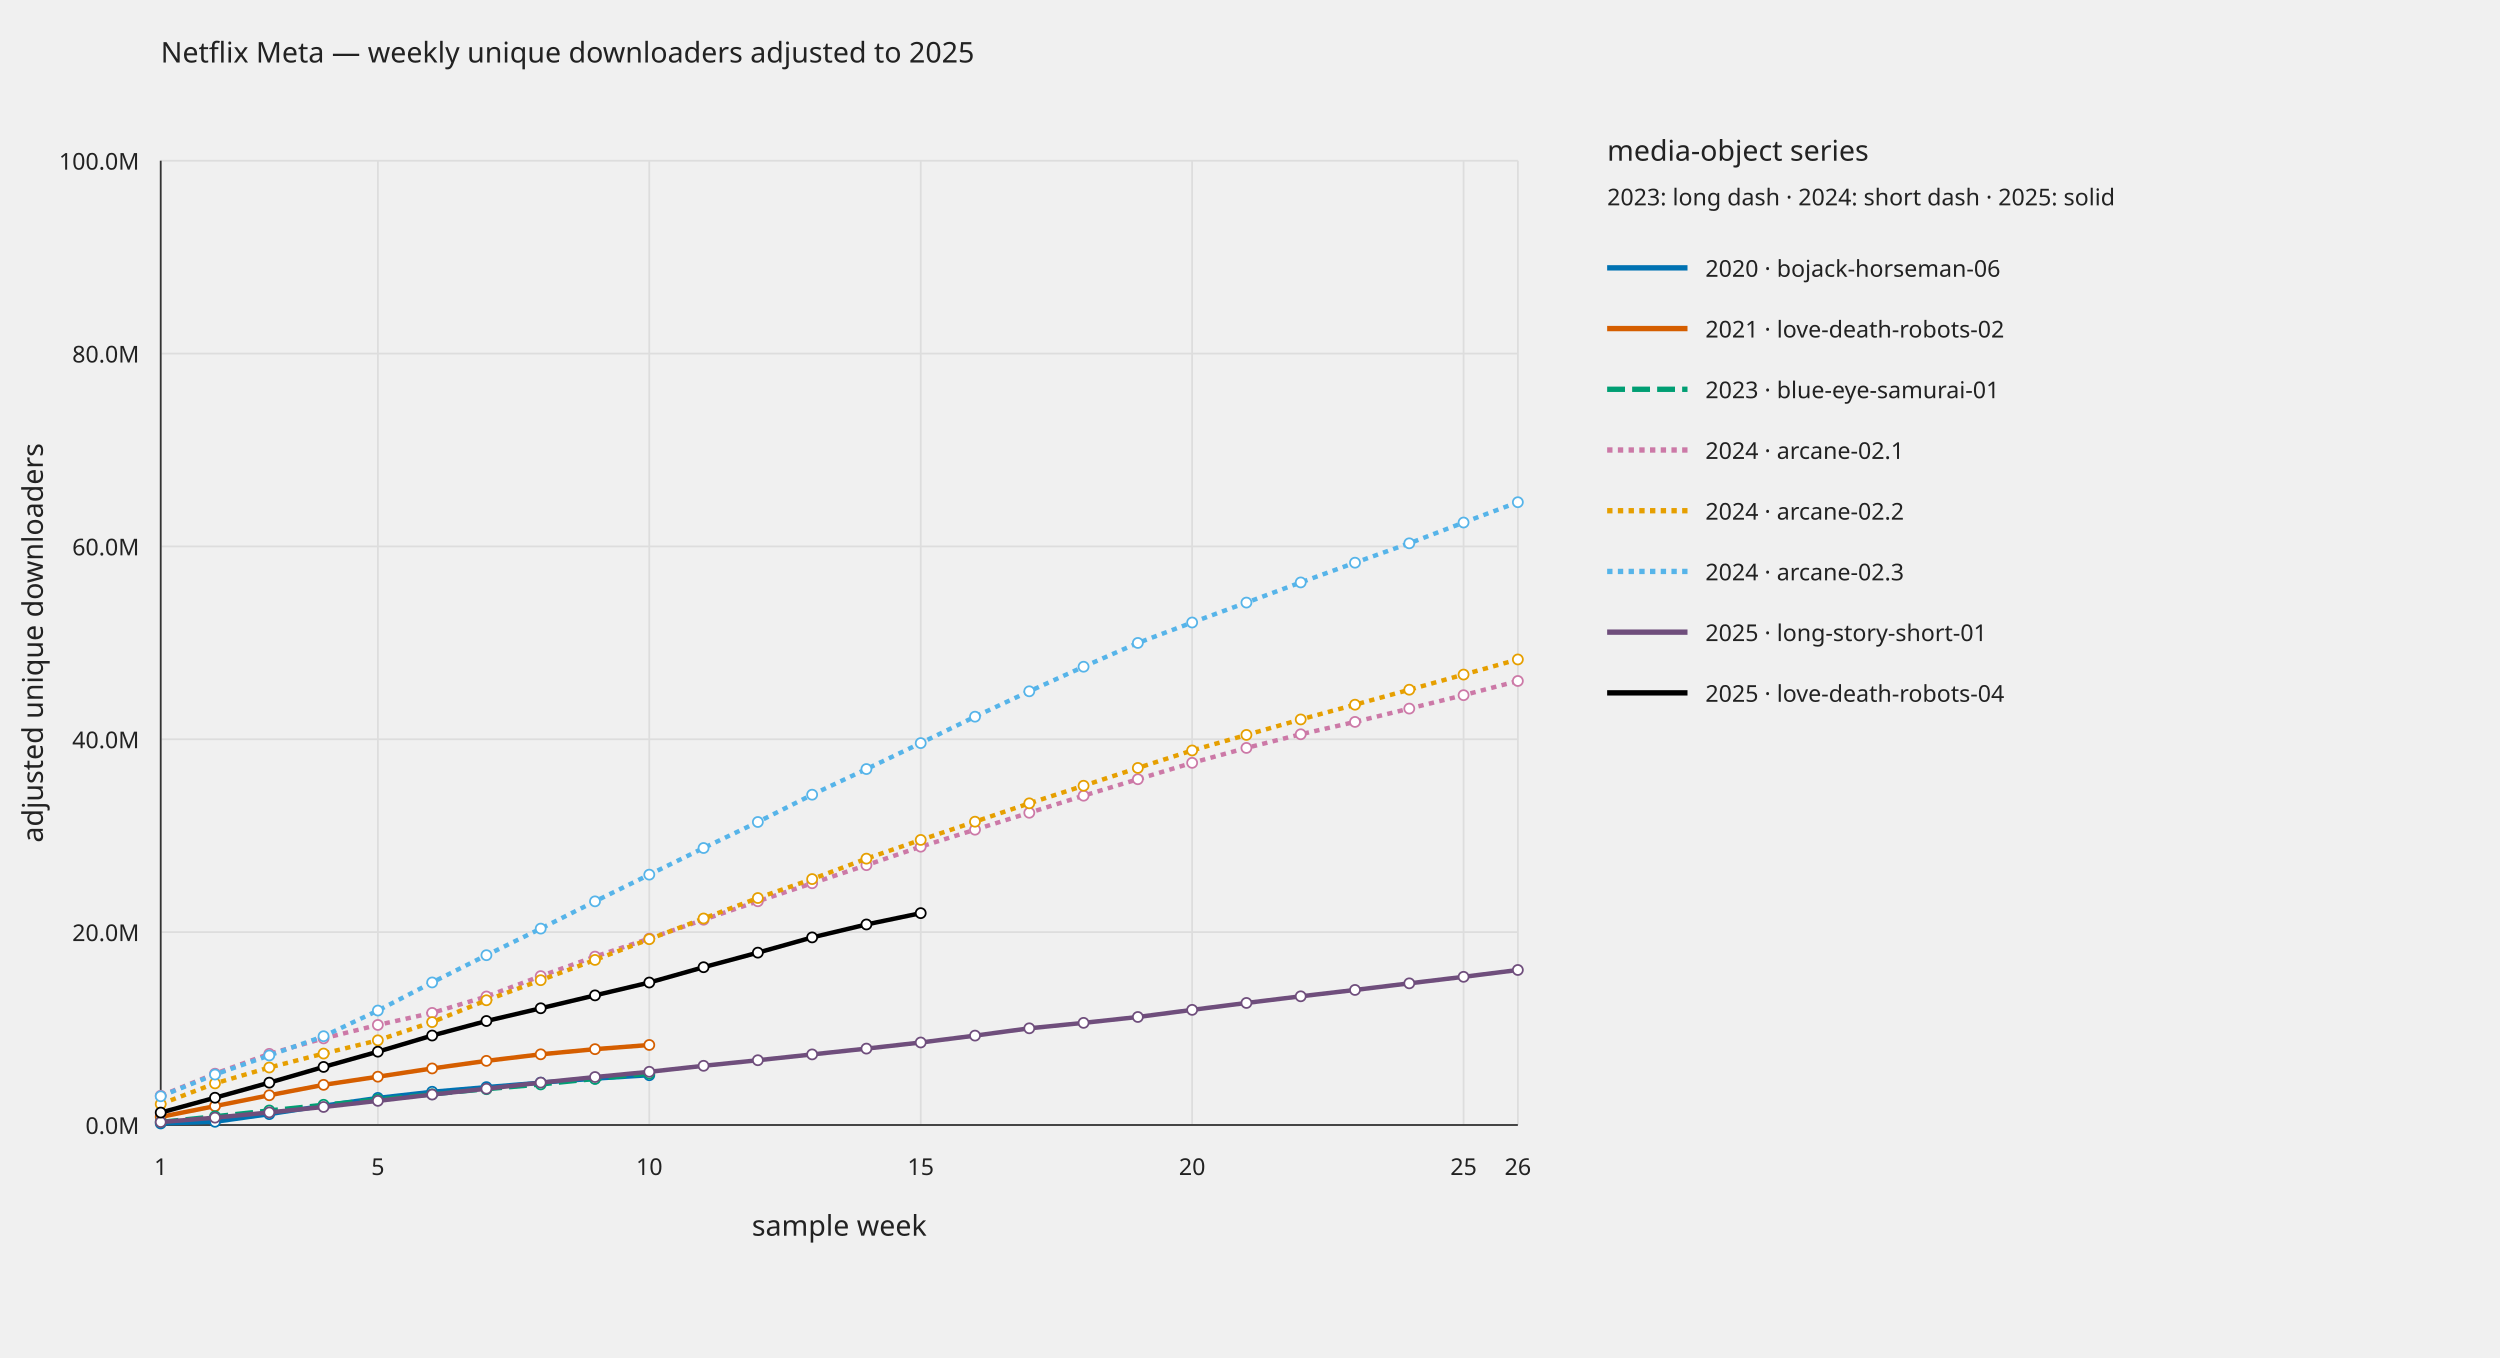
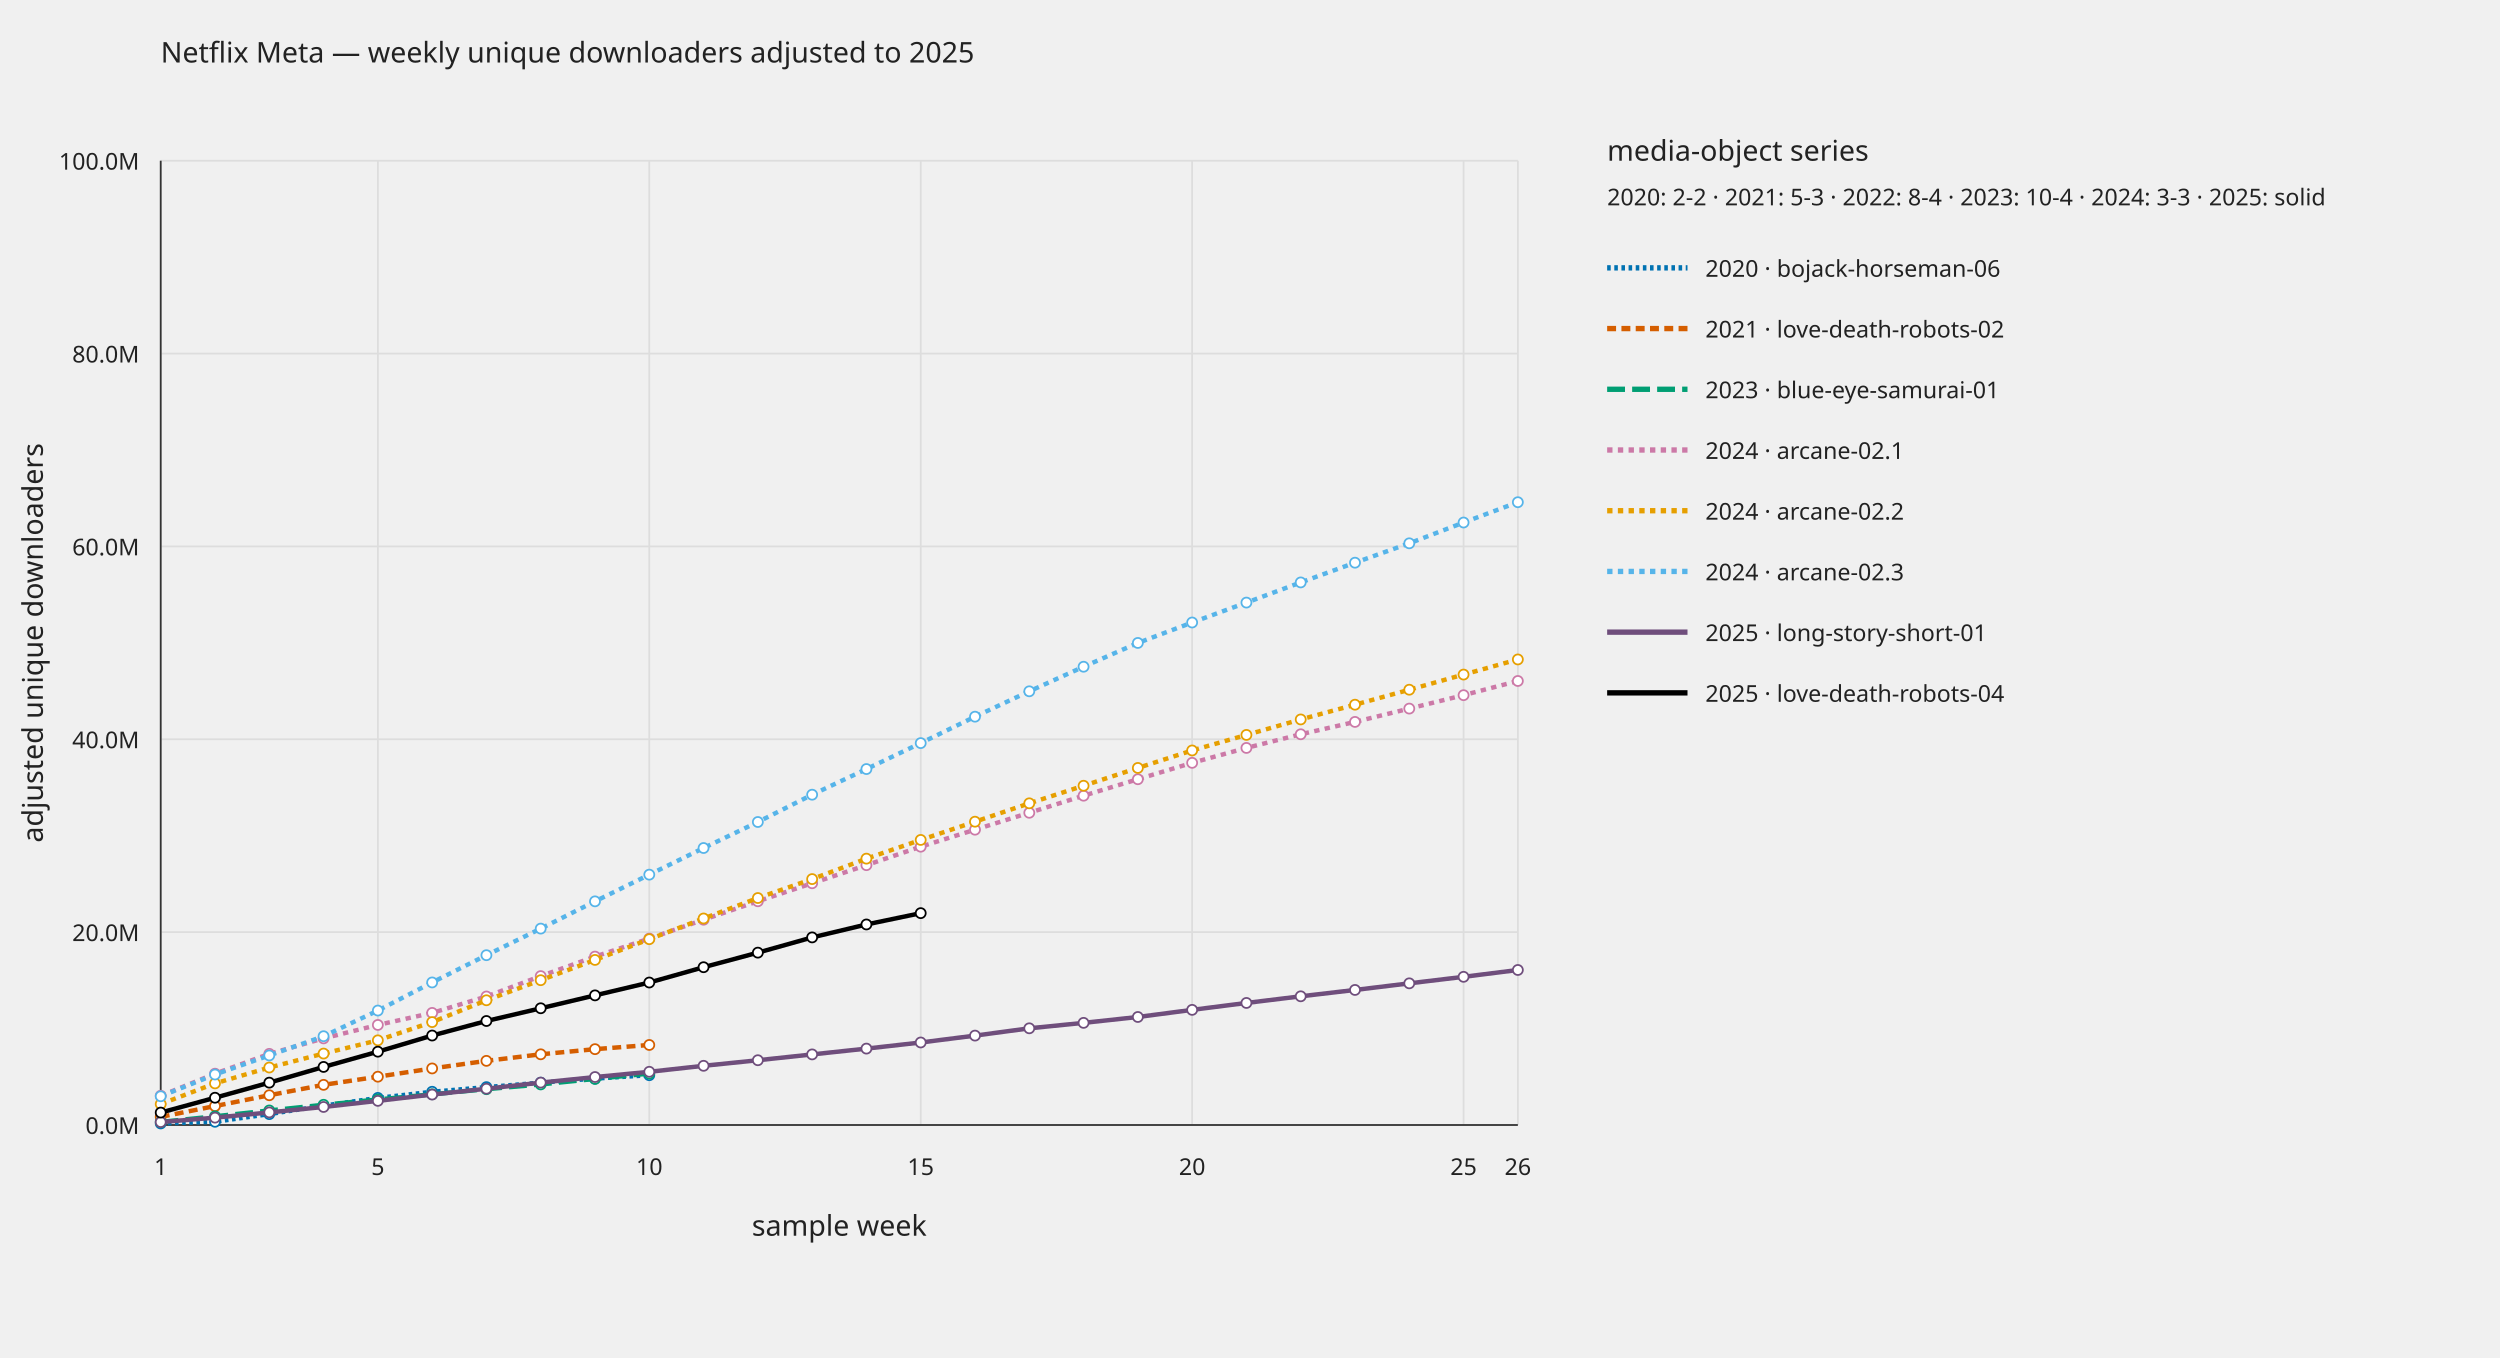
<svg xmlns="http://www.w3.org/2000/svg" role="img" aria-labelledby="netflix-meta-graph-title netflix-meta-graph-desc" viewBox="0 0 1400 760">
  <style>
.axis{stroke:#333;stroke-width:1}.grid{stroke:#ddd;stroke-width:1}
.label{font:16px sans-serif;fill:#222}.small{font:13px sans-serif;fill:#222}
.series{fill:none;stroke-width:2.5}.point{stroke-width:1;fill:#fff}
</style>
  <text x="90" y="35" class="label">Netflix Meta — weekly unique downloaders adjusted to 2025</text>
  <line x1="90" y1="630" x2="850" y2="630" class="grid" />
  <text x="78" y="635" text-anchor="end" class="small">0.0M</text>
  <line x1="90" y1="522" x2="850" y2="522" class="grid" />
  <text x="78" y="527" text-anchor="end" class="small">20.0M</text>
  <line x1="90" y1="414" x2="850" y2="414" class="grid" />
  <text x="78" y="419" text-anchor="end" class="small">40.0M</text>
  <line x1="90" y1="306" x2="850" y2="306" class="grid" />
  <text x="78" y="311" text-anchor="end" class="small">60.0M</text>
  <line x1="90" y1="198" x2="850" y2="198" class="grid" />
  <text x="78" y="203" text-anchor="end" class="small">80.0M</text>
  <line x1="90" y1="90" x2="850" y2="90" class="grid" />
  <text x="78" y="95" text-anchor="end" class="small">100.0M</text>
  <line x1="90" y1="90" x2="90" y2="630" class="grid" />
  <text x="90" y="658" text-anchor="middle" class="small">1</text>
  <line x1="211.6" y1="90" x2="211.6" y2="630" class="grid" />
  <text x="211.6" y="658" text-anchor="middle" class="small">5</text>
  <line x1="363.6" y1="90" x2="363.6" y2="630" class="grid" />
  <text x="363.6" y="658" text-anchor="middle" class="small">10</text>
  <line x1="515.6" y1="90" x2="515.6" y2="630" class="grid" />
  <text x="515.6" y="658" text-anchor="middle" class="small">15</text>
  <line x1="667.6" y1="90" x2="667.6" y2="630" class="grid" />
  <text x="667.6" y="658" text-anchor="middle" class="small">20</text>
  <line x1="819.6" y1="90" x2="819.6" y2="630" class="grid" />
  <text x="819.6" y="658" text-anchor="middle" class="small">25</text>
  <line x1="850" y1="90" x2="850" y2="630" class="grid" />
  <text x="850" y="658" text-anchor="middle" class="small">26</text>
  <line x1="90" y1="90" x2="90" y2="630" class="axis" />
  <line x1="90" y1="630" x2="850" y2="630" class="axis" />
  <text x="470.0" y="692" text-anchor="middle" class="label">sample week</text>
  <text x="24" y="360.0" text-anchor="middle" transform="rotate(-90 24 360.0)" class="label">adjusted unique downloaders</text>
  <text x="900" y="90" class="label">media-object series</text>
-   <text x="900" y="115" class="small">2023: long dash · 2024: short dash · 2025: solid</text>
-   <polyline class="series" stroke="#0072B2" points="90,629.14 120.4,628.2 150.8,623.91 181.2,619.18 211.6,614.83 242,611.39 272.4,608.79 302.8,606.28 333.2,604.02 363.6,602.12" />
-   <circle class="point" cx="90" cy="629.14" r="2.8" stroke="#0072B2" />
-   <circle class="point" cx="120.4" cy="628.2" r="2.8" stroke="#0072B2" />
-   <circle class="point" cx="150.8" cy="623.91" r="2.8" stroke="#0072B2" />
-   <circle class="point" cx="181.2" cy="619.18" r="2.8" stroke="#0072B2" />
-   <circle class="point" cx="211.6" cy="614.83" r="2.8" stroke="#0072B2" />
-   <circle class="point" cx="242" cy="611.39" r="2.8" stroke="#0072B2" />
-   <circle class="point" cx="272.4" cy="608.79" r="2.8" stroke="#0072B2" />
-   <circle class="point" cx="302.8" cy="606.28" r="2.8" stroke="#0072B2" />
-   <circle class="point" cx="333.2" cy="604.02" r="2.8" stroke="#0072B2" />
-   <circle class="point" cx="363.6" cy="602.12" r="2.8" stroke="#0072B2" />
-   <line x1="900" y1="150" x2="945" y2="150" stroke="#0072B2" stroke-width="3" />
-   <text x="955" y="155" class="small">2020 · bojack-horseman-06</text>
-   <polyline class="series" stroke="#D55E00" points="90,625.45 120.4,619.41 150.8,613.34 181.2,607.51 211.6,602.95 242,598.33 272.4,594.08 302.8,590.41 333.2,587.53 363.6,585.18" />
-   <circle class="point" cx="90" cy="625.45" r="2.8" stroke="#D55E00" />
-   <circle class="point" cx="120.4" cy="619.41" r="2.8" stroke="#D55E00" />
-   <circle class="point" cx="150.8" cy="613.34" r="2.8" stroke="#D55E00" />
-   <circle class="point" cx="181.2" cy="607.51" r="2.8" stroke="#D55E00" />
-   <circle class="point" cx="211.6" cy="602.95" r="2.8" stroke="#D55E00" />
-   <circle class="point" cx="242" cy="598.33" r="2.8" stroke="#D55E00" />
-   <circle class="point" cx="272.4" cy="594.08" r="2.8" stroke="#D55E00" />
-   <circle class="point" cx="302.8" cy="590.41" r="2.8" stroke="#D55E00" />
-   <circle class="point" cx="333.2" cy="587.53" r="2.8" stroke="#D55E00" />
-   <circle class="point" cx="363.6" cy="585.18" r="2.8" stroke="#D55E00" />
-   <line x1="900" y1="184" x2="945" y2="184" stroke="#D55E00" stroke-width="3" />
-   <text x="955" y="189" class="small">2021 · love-death-robots-02</text>
-   <polyline class="series" stroke="#009E73" stroke-dasharray="10 4" points="90,628.28 120.4,625.13 150.8,621.86 181.2,618.68 211.6,615.7 242,612.79 272.4,609.95 302.8,607.28 333.2,604.2 363.6,601.2" />
-   <circle class="point" cx="90" cy="628.28" r="2.8" stroke="#009E73" />
-   <circle class="point" cx="120.4" cy="625.13" r="2.8" stroke="#009E73" />
-   <circle class="point" cx="150.8" cy="621.86" r="2.8" stroke="#009E73" />
-   <circle class="point" cx="181.2" cy="618.68" r="2.8" stroke="#009E73" />
-   <circle class="point" cx="211.6" cy="615.7" r="2.8" stroke="#009E73" />
-   <circle class="point" cx="242" cy="612.79" r="2.8" stroke="#009E73" />
-   <circle class="point" cx="272.4" cy="609.95" r="2.8" stroke="#009E73" />
-   <circle class="point" cx="302.8" cy="607.28" r="2.8" stroke="#009E73" />
-   <circle class="point" cx="333.2" cy="604.2" r="2.8" stroke="#009E73" />
-   <circle class="point" cx="363.6" cy="601.2" r="2.8" stroke="#009E73" />
-   <line x1="900" y1="218" x2="945" y2="218" stroke="#009E73" stroke-width="3" stroke-dasharray="10 4" />
-   <text x="955" y="223" class="small">2023 · blue-eye-samurai-01</text>
-   <polyline class="series" stroke="#CC79A7" stroke-dasharray="3 3" points="90,613.62 120.4,601.27 150.8,590.16 181.2,581.49 211.6,573.97 242,567.23 272.4,558.03 302.8,546.62 333.2,535.69 363.6,525.6 394,515.04 424.4,504.71 454.8,494.63 485.2,484.49 515.6,474.15 546,464.63 576.4,455.15 606.8,445.59 637.2,436.37 667.6,427.19 698,418.84 728.4,411.19 758.8,404.27 789.2,396.81 819.6,389.3 850,381.35" />
-   <circle class="point" cx="90" cy="613.62" r="2.8" stroke="#CC79A7" />
-   <circle class="point" cx="120.4" cy="601.27" r="2.8" stroke="#CC79A7" />
-   <circle class="point" cx="150.8" cy="590.16" r="2.8" stroke="#CC79A7" />
-   <circle class="point" cx="181.2" cy="581.49" r="2.8" stroke="#CC79A7" />
-   <circle class="point" cx="211.6" cy="573.97" r="2.8" stroke="#CC79A7" />
-   <circle class="point" cx="242" cy="567.23" r="2.8" stroke="#CC79A7" />
-   <circle class="point" cx="272.4" cy="558.03" r="2.8" stroke="#CC79A7" />
-   <circle class="point" cx="302.8" cy="546.62" r="2.8" stroke="#CC79A7" />
-   <circle class="point" cx="333.2" cy="535.69" r="2.8" stroke="#CC79A7" />
-   <circle class="point" cx="363.6" cy="525.6" r="2.8" stroke="#CC79A7" />
-   <circle class="point" cx="394" cy="515.04" r="2.8" stroke="#CC79A7" />
-   <circle class="point" cx="424.4" cy="504.71" r="2.8" stroke="#CC79A7" />
-   <circle class="point" cx="454.8" cy="494.63" r="2.8" stroke="#CC79A7" />
-   <circle class="point" cx="485.2" cy="484.49" r="2.8" stroke="#CC79A7" />
-   <circle class="point" cx="515.6" cy="474.15" r="2.8" stroke="#CC79A7" />
-   <circle class="point" cx="546" cy="464.63" r="2.8" stroke="#CC79A7" />
-   <circle class="point" cx="576.4" cy="455.15" r="2.8" stroke="#CC79A7" />
-   <circle class="point" cx="606.8" cy="445.59" r="2.8" stroke="#CC79A7" />
-   <circle class="point" cx="637.2" cy="436.37" r="2.8" stroke="#CC79A7" />
-   <circle class="point" cx="667.6" cy="427.19" r="2.8" stroke="#CC79A7" />
-   <circle class="point" cx="698" cy="418.84" r="2.8" stroke="#CC79A7" />
-   <circle class="point" cx="728.4" cy="411.19" r="2.8" stroke="#CC79A7" />
-   <circle class="point" cx="758.8" cy="404.27" r="2.8" stroke="#CC79A7" />
-   <circle class="point" cx="789.2" cy="396.81" r="2.8" stroke="#CC79A7" />
-   <circle class="point" cx="819.6" cy="389.3" r="2.8" stroke="#CC79A7" />
-   <circle class="point" cx="850" cy="381.35" r="2.8" stroke="#CC79A7" />
-   <line x1="900" y1="252" x2="945" y2="252" stroke="#CC79A7" stroke-width="3" stroke-dasharray="3 3" />
-   <text x="955" y="257" class="small">2024 · arcane-02.1</text>
-   <polyline class="series" stroke="#E69F00" stroke-dasharray="3 3" points="90,618.29 120.4,606.7 150.8,597.81 181.2,590 211.6,582.59 242,572.37 272.4,560.15 302.8,548.91 333.2,537.56 363.6,525.94 394,514.35 424.4,502.9 454.8,492.29 485.2,480.84 515.6,470.36 546,460.15 576.4,449.86 606.8,440.02 637.2,430.05 667.6,420.26 698,411.55 728.4,402.89 758.8,394.63 789.2,386.24 819.6,377.76 850,369.29" />
-   <circle class="point" cx="90" cy="618.29" r="2.8" stroke="#E69F00" />
-   <circle class="point" cx="120.4" cy="606.7" r="2.8" stroke="#E69F00" />
-   <circle class="point" cx="150.8" cy="597.81" r="2.8" stroke="#E69F00" />
-   <circle class="point" cx="181.2" cy="590" r="2.8" stroke="#E69F00" />
-   <circle class="point" cx="211.6" cy="582.59" r="2.8" stroke="#E69F00" />
-   <circle class="point" cx="242" cy="572.37" r="2.8" stroke="#E69F00" />
-   <circle class="point" cx="272.4" cy="560.15" r="2.8" stroke="#E69F00" />
-   <circle class="point" cx="302.8" cy="548.91" r="2.8" stroke="#E69F00" />
-   <circle class="point" cx="333.2" cy="537.56" r="2.8" stroke="#E69F00" />
-   <circle class="point" cx="363.6" cy="525.94" r="2.8" stroke="#E69F00" />
-   <circle class="point" cx="394" cy="514.35" r="2.8" stroke="#E69F00" />
-   <circle class="point" cx="424.4" cy="502.9" r="2.8" stroke="#E69F00" />
-   <circle class="point" cx="454.8" cy="492.29" r="2.8" stroke="#E69F00" />
-   <circle class="point" cx="485.2" cy="480.84" r="2.8" stroke="#E69F00" />
-   <circle class="point" cx="515.6" cy="470.36" r="2.8" stroke="#E69F00" />
-   <circle class="point" cx="546" cy="460.15" r="2.8" stroke="#E69F00" />
-   <circle class="point" cx="576.4" cy="449.86" r="2.8" stroke="#E69F00" />
-   <circle class="point" cx="606.8" cy="440.02" r="2.8" stroke="#E69F00" />
-   <circle class="point" cx="637.2" cy="430.05" r="2.8" stroke="#E69F00" />
-   <circle class="point" cx="667.6" cy="420.26" r="2.8" stroke="#E69F00" />
-   <circle class="point" cx="698" cy="411.55" r="2.8" stroke="#E69F00" />
-   <circle class="point" cx="728.4" cy="402.89" r="2.8" stroke="#E69F00" />
-   <circle class="point" cx="758.8" cy="394.63" r="2.8" stroke="#E69F00" />
-   <circle class="point" cx="789.2" cy="386.24" r="2.8" stroke="#E69F00" />
-   <circle class="point" cx="819.6" cy="377.76" r="2.8" stroke="#E69F00" />
-   <circle class="point" cx="850" cy="369.29" r="2.8" stroke="#E69F00" />
-   <line x1="900" y1="286" x2="945" y2="286" stroke="#E69F00" stroke-width="3" stroke-dasharray="3 3" />
-   <text x="955" y="291" class="small">2024 · arcane-02.2</text>
-   <polyline class="series" stroke="#56B4E9" stroke-dasharray="3 3" points="90,613.92 120.4,601.73 150.8,591.05 181.2,580.29 211.6,565.91 242,550.17 272.4,534.91 302.8,520.02 333.2,504.76 363.6,489.8 394,474.89 424.4,460.32 454.8,445.03 485.2,430.67 515.6,416.14 546,401.34 576.4,387.13 606.8,373.37 637.2,360.05 667.6,348.6 698,337.45 728.4,326.16 758.8,315.11 789.2,304.26 819.6,292.61 850,281.24" />
-   <circle class="point" cx="90" cy="613.92" r="2.8" stroke="#56B4E9" />
-   <circle class="point" cx="120.4" cy="601.73" r="2.8" stroke="#56B4E9" />
-   <circle class="point" cx="150.8" cy="591.05" r="2.8" stroke="#56B4E9" />
-   <circle class="point" cx="181.2" cy="580.29" r="2.8" stroke="#56B4E9" />
-   <circle class="point" cx="211.6" cy="565.91" r="2.8" stroke="#56B4E9" />
-   <circle class="point" cx="242" cy="550.17" r="2.8" stroke="#56B4E9" />
-   <circle class="point" cx="272.4" cy="534.91" r="2.8" stroke="#56B4E9" />
-   <circle class="point" cx="302.8" cy="520.02" r="2.8" stroke="#56B4E9" />
-   <circle class="point" cx="333.2" cy="504.76" r="2.8" stroke="#56B4E9" />
-   <circle class="point" cx="363.6" cy="489.8" r="2.8" stroke="#56B4E9" />
-   <circle class="point" cx="394" cy="474.89" r="2.8" stroke="#56B4E9" />
-   <circle class="point" cx="424.4" cy="460.32" r="2.8" stroke="#56B4E9" />
-   <circle class="point" cx="454.8" cy="445.03" r="2.8" stroke="#56B4E9" />
-   <circle class="point" cx="485.2" cy="430.67" r="2.8" stroke="#56B4E9" />
-   <circle class="point" cx="515.6" cy="416.14" r="2.8" stroke="#56B4E9" />
-   <circle class="point" cx="546" cy="401.34" r="2.8" stroke="#56B4E9" />
-   <circle class="point" cx="576.4" cy="387.13" r="2.8" stroke="#56B4E9" />
-   <circle class="point" cx="606.8" cy="373.37" r="2.8" stroke="#56B4E9" />
-   <circle class="point" cx="637.2" cy="360.05" r="2.8" stroke="#56B4E9" />
-   <circle class="point" cx="667.6" cy="348.6" r="2.8" stroke="#56B4E9" />
-   <circle class="point" cx="698" cy="337.45" r="2.8" stroke="#56B4E9" />
-   <circle class="point" cx="728.4" cy="326.16" r="2.8" stroke="#56B4E9" />
-   <circle class="point" cx="758.8" cy="315.11" r="2.8" stroke="#56B4E9" />
-   <circle class="point" cx="789.2" cy="304.26" r="2.8" stroke="#56B4E9" />
-   <circle class="point" cx="819.6" cy="292.61" r="2.8" stroke="#56B4E9" />
-   <circle class="point" cx="850" cy="281.24" r="2.8" stroke="#56B4E9" />
-   <line x1="900" y1="320" x2="945" y2="320" stroke="#56B4E9" stroke-width="3" stroke-dasharray="3 3" />
-   <text x="955" y="325" class="small">2024 · arcane-02.3</text>
-   <polyline class="series" stroke="#6F4E7C" points="90,628.36 120.4,625.88 150.8,622.95 181.2,619.9 211.6,616.48 242,612.95 272.4,609.68 302.8,606.26 333.2,603.14 363.6,600.2 394,596.85 424.4,593.73 454.8,590.47 485.2,587.22 515.6,583.79 546,579.94 576.4,575.85 606.8,572.8 637.2,569.51 667.6,565.52 698,561.65 728.4,557.93 758.8,554.37 789.2,550.67 819.6,547.02 850,543.19" />
-   <circle class="point" cx="90" cy="628.36" r="2.8" stroke="#6F4E7C" />
-   <circle class="point" cx="120.4" cy="625.88" r="2.8" stroke="#6F4E7C" />
-   <circle class="point" cx="150.8" cy="622.95" r="2.8" stroke="#6F4E7C" />
-   <circle class="point" cx="181.2" cy="619.9" r="2.8" stroke="#6F4E7C" />
-   <circle class="point" cx="211.6" cy="616.48" r="2.8" stroke="#6F4E7C" />
-   <circle class="point" cx="242" cy="612.95" r="2.8" stroke="#6F4E7C" />
-   <circle class="point" cx="272.4" cy="609.68" r="2.8" stroke="#6F4E7C" />
-   <circle class="point" cx="302.8" cy="606.26" r="2.8" stroke="#6F4E7C" />
-   <circle class="point" cx="333.2" cy="603.14" r="2.8" stroke="#6F4E7C" />
-   <circle class="point" cx="363.6" cy="600.2" r="2.8" stroke="#6F4E7C" />
-   <circle class="point" cx="394" cy="596.85" r="2.8" stroke="#6F4E7C" />
-   <circle class="point" cx="424.4" cy="593.73" r="2.8" stroke="#6F4E7C" />
-   <circle class="point" cx="454.8" cy="590.47" r="2.8" stroke="#6F4E7C" />
-   <circle class="point" cx="485.2" cy="587.22" r="2.8" stroke="#6F4E7C" />
-   <circle class="point" cx="515.6" cy="583.79" r="2.8" stroke="#6F4E7C" />
-   <circle class="point" cx="546" cy="579.94" r="2.8" stroke="#6F4E7C" />
-   <circle class="point" cx="576.4" cy="575.85" r="2.8" stroke="#6F4E7C" />
-   <circle class="point" cx="606.8" cy="572.8" r="2.8" stroke="#6F4E7C" />
-   <circle class="point" cx="637.2" cy="569.51" r="2.8" stroke="#6F4E7C" />
-   <circle class="point" cx="667.6" cy="565.52" r="2.8" stroke="#6F4E7C" />
-   <circle class="point" cx="698" cy="561.65" r="2.8" stroke="#6F4E7C" />
-   <circle class="point" cx="728.4" cy="557.93" r="2.8" stroke="#6F4E7C" />
-   <circle class="point" cx="758.8" cy="554.37" r="2.8" stroke="#6F4E7C" />
-   <circle class="point" cx="789.2" cy="550.67" r="2.8" stroke="#6F4E7C" />
-   <circle class="point" cx="819.6" cy="547.02" r="2.8" stroke="#6F4E7C" />
-   <circle class="point" cx="850" cy="543.19" r="2.8" stroke="#6F4E7C" />
-   <line x1="900" y1="354" x2="945" y2="354" stroke="#6F4E7C" stroke-width="3" />
-   <text x="955" y="359" class="small">2025 · long-story-short-01</text>
-   <polyline class="series" stroke="#000000" points="90,623.04 120.4,614.73 150.8,606.28 181.2,597.48 211.6,588.94 242,579.9 272.4,571.76 302.8,564.63 333.2,557.41 363.6,550.21 394,541.64 424.4,533.48 454.8,524.95 485.2,517.7 515.6,511.36" />
-   <circle class="point" cx="90" cy="623.04" r="2.8" stroke="#000000" />
-   <circle class="point" cx="120.4" cy="614.73" r="2.8" stroke="#000000" />
-   <circle class="point" cx="150.8" cy="606.28" r="2.8" stroke="#000000" />
-   <circle class="point" cx="181.2" cy="597.48" r="2.8" stroke="#000000" />
-   <circle class="point" cx="211.6" cy="588.94" r="2.8" stroke="#000000" />
-   <circle class="point" cx="242" cy="579.9" r="2.8" stroke="#000000" />
-   <circle class="point" cx="272.4" cy="571.76" r="2.8" stroke="#000000" />
-   <circle class="point" cx="302.8" cy="564.63" r="2.8" stroke="#000000" />
-   <circle class="point" cx="333.2" cy="557.41" r="2.8" stroke="#000000" />
-   <circle class="point" cx="363.6" cy="550.21" r="2.8" stroke="#000000" />
-   <circle class="point" cx="394" cy="541.64" r="2.8" stroke="#000000" />
-   <circle class="point" cx="424.4" cy="533.48" r="2.8" stroke="#000000" />
-   <circle class="point" cx="454.8" cy="524.95" r="2.8" stroke="#000000" />
-   <circle class="point" cx="485.2" cy="517.7" r="2.8" stroke="#000000" />
-   <circle class="point" cx="515.6" cy="511.36" r="2.8" stroke="#000000" />
-   <line x1="900" y1="388" x2="945" y2="388" stroke="#000000" stroke-width="3" />
-   <text x="955" y="393" class="small">2025 · love-death-robots-04</text>
+   <text x="900" y="115" class="small">2020: 2-2 · 2021: 5-3 · 2022: 8-4 · 2023: 10-4 · 2024: 3-3 · 2025: solid</text>
+   <g id="composite-chart">
+     <g id="line-graph-1-bojack-horseman-06">
+       <polyline class="series" stroke="#0072B2" stroke-dasharray="2 2" points="90,629.14 120.4,628.2 150.8,623.91 181.2,619.18 211.6,614.83 242,611.39 272.4,608.79 302.8,606.28 333.2,604.02 363.6,602.12" />
+       <circle class="point" cx="90" cy="629.14" r="2.8" stroke="#0072B2" />
+       <circle class="point" cx="120.4" cy="628.2" r="2.8" stroke="#0072B2" />
+       <circle class="point" cx="150.8" cy="623.91" r="2.8" stroke="#0072B2" />
+       <circle class="point" cx="181.2" cy="619.18" r="2.8" stroke="#0072B2" />
+       <circle class="point" cx="211.6" cy="614.83" r="2.8" stroke="#0072B2" />
+       <circle class="point" cx="242" cy="611.39" r="2.8" stroke="#0072B2" />
+       <circle class="point" cx="272.4" cy="608.79" r="2.8" stroke="#0072B2" />
+       <circle class="point" cx="302.8" cy="606.28" r="2.8" stroke="#0072B2" />
+       <circle class="point" cx="333.2" cy="604.02" r="2.8" stroke="#0072B2" />
+       <circle class="point" cx="363.6" cy="602.12" r="2.8" stroke="#0072B2" />
+       <line x1="900" y1="150" x2="945" y2="150" stroke="#0072B2" stroke-width="3" stroke-dasharray="2 2" />
+       <text x="955" y="155" class="small">2020 · bojack-horseman-06</text>
+     </g>
+     <g id="line-graph-2-love-death-robots-02">
+       <polyline class="series" stroke="#D55E00" stroke-dasharray="5 3" points="90,625.45 120.4,619.41 150.8,613.34 181.2,607.51 211.6,602.95 242,598.33 272.4,594.08 302.8,590.41 333.2,587.53 363.6,585.18" />
+       <circle class="point" cx="90" cy="625.45" r="2.8" stroke="#D55E00" />
+       <circle class="point" cx="120.4" cy="619.41" r="2.8" stroke="#D55E00" />
+       <circle class="point" cx="150.8" cy="613.34" r="2.8" stroke="#D55E00" />
+       <circle class="point" cx="181.2" cy="607.51" r="2.8" stroke="#D55E00" />
+       <circle class="point" cx="211.6" cy="602.95" r="2.8" stroke="#D55E00" />
+       <circle class="point" cx="242" cy="598.33" r="2.8" stroke="#D55E00" />
+       <circle class="point" cx="272.4" cy="594.08" r="2.8" stroke="#D55E00" />
+       <circle class="point" cx="302.8" cy="590.41" r="2.8" stroke="#D55E00" />
+       <circle class="point" cx="333.2" cy="587.53" r="2.8" stroke="#D55E00" />
+       <circle class="point" cx="363.6" cy="585.18" r="2.8" stroke="#D55E00" />
+       <line x1="900" y1="184" x2="945" y2="184" stroke="#D55E00" stroke-width="3" stroke-dasharray="5 3" />
+       <text x="955" y="189" class="small">2021 · love-death-robots-02</text>
+     </g>
+     <g id="line-graph-3-blue-eye-samurai-01">
+       <polyline class="series" stroke="#009E73" stroke-dasharray="10 4" points="90,628.28 120.4,625.13 150.8,621.86 181.2,618.68 211.6,615.7 242,612.79 272.4,609.95 302.8,607.28 333.2,604.2 363.6,601.2" />
+       <circle class="point" cx="90" cy="628.28" r="2.8" stroke="#009E73" />
+       <circle class="point" cx="120.4" cy="625.13" r="2.8" stroke="#009E73" />
+       <circle class="point" cx="150.8" cy="621.86" r="2.8" stroke="#009E73" />
+       <circle class="point" cx="181.2" cy="618.68" r="2.8" stroke="#009E73" />
+       <circle class="point" cx="211.6" cy="615.7" r="2.8" stroke="#009E73" />
+       <circle class="point" cx="242" cy="612.79" r="2.8" stroke="#009E73" />
+       <circle class="point" cx="272.4" cy="609.95" r="2.8" stroke="#009E73" />
+       <circle class="point" cx="302.8" cy="607.28" r="2.8" stroke="#009E73" />
+       <circle class="point" cx="333.2" cy="604.2" r="2.8" stroke="#009E73" />
+       <circle class="point" cx="363.6" cy="601.2" r="2.8" stroke="#009E73" />
+       <line x1="900" y1="218" x2="945" y2="218" stroke="#009E73" stroke-width="3" stroke-dasharray="10 4" />
+       <text x="955" y="223" class="small">2023 · blue-eye-samurai-01</text>
+     </g>
+     <g id="line-graph-4-arcane-02.1">
+       <polyline class="series" stroke="#CC79A7" stroke-dasharray="3 3" points="90,613.62 120.4,601.27 150.8,590.16 181.2,581.49 211.6,573.97 242,567.23 272.4,558.03 302.8,546.62 333.2,535.69 363.6,525.6 394,515.04 424.4,504.71 454.8,494.63 485.2,484.49 515.6,474.15 546,464.63 576.4,455.15 606.8,445.59 637.2,436.37 667.6,427.19 698,418.84 728.4,411.19 758.8,404.27 789.2,396.81 819.6,389.3 850,381.35" />
+       <circle class="point" cx="90" cy="613.62" r="2.8" stroke="#CC79A7" />
+       <circle class="point" cx="120.4" cy="601.27" r="2.8" stroke="#CC79A7" />
+       <circle class="point" cx="150.8" cy="590.16" r="2.8" stroke="#CC79A7" />
+       <circle class="point" cx="181.2" cy="581.49" r="2.8" stroke="#CC79A7" />
+       <circle class="point" cx="211.6" cy="573.97" r="2.8" stroke="#CC79A7" />
+       <circle class="point" cx="242" cy="567.23" r="2.8" stroke="#CC79A7" />
+       <circle class="point" cx="272.4" cy="558.03" r="2.8" stroke="#CC79A7" />
+       <circle class="point" cx="302.8" cy="546.62" r="2.8" stroke="#CC79A7" />
+       <circle class="point" cx="333.2" cy="535.69" r="2.8" stroke="#CC79A7" />
+       <circle class="point" cx="363.6" cy="525.6" r="2.8" stroke="#CC79A7" />
+       <circle class="point" cx="394" cy="515.04" r="2.8" stroke="#CC79A7" />
+       <circle class="point" cx="424.4" cy="504.71" r="2.8" stroke="#CC79A7" />
+       <circle class="point" cx="454.8" cy="494.63" r="2.8" stroke="#CC79A7" />
+       <circle class="point" cx="485.2" cy="484.49" r="2.8" stroke="#CC79A7" />
+       <circle class="point" cx="515.6" cy="474.15" r="2.8" stroke="#CC79A7" />
+       <circle class="point" cx="546" cy="464.63" r="2.8" stroke="#CC79A7" />
+       <circle class="point" cx="576.4" cy="455.15" r="2.8" stroke="#CC79A7" />
+       <circle class="point" cx="606.8" cy="445.59" r="2.8" stroke="#CC79A7" />
+       <circle class="point" cx="637.2" cy="436.37" r="2.8" stroke="#CC79A7" />
+       <circle class="point" cx="667.6" cy="427.19" r="2.8" stroke="#CC79A7" />
+       <circle class="point" cx="698" cy="418.84" r="2.8" stroke="#CC79A7" />
+       <circle class="point" cx="728.4" cy="411.19" r="2.8" stroke="#CC79A7" />
+       <circle class="point" cx="758.8" cy="404.27" r="2.8" stroke="#CC79A7" />
+       <circle class="point" cx="789.2" cy="396.81" r="2.8" stroke="#CC79A7" />
+       <circle class="point" cx="819.6" cy="389.3" r="2.8" stroke="#CC79A7" />
+       <circle class="point" cx="850" cy="381.35" r="2.8" stroke="#CC79A7" />
+       <line x1="900" y1="252" x2="945" y2="252" stroke="#CC79A7" stroke-width="3" stroke-dasharray="3 3" />
+       <text x="955" y="257" class="small">2024 · arcane-02.1</text>
+     </g>
+     <g id="line-graph-5-arcane-02.2">
+       <polyline class="series" stroke="#E69F00" stroke-dasharray="3 3" points="90,618.29 120.4,606.7 150.8,597.81 181.2,590 211.6,582.59 242,572.37 272.4,560.15 302.8,548.91 333.2,537.56 363.6,525.94 394,514.35 424.4,502.9 454.8,492.29 485.2,480.84 515.6,470.36 546,460.15 576.4,449.86 606.8,440.02 637.2,430.05 667.6,420.26 698,411.55 728.4,402.89 758.8,394.63 789.2,386.24 819.6,377.76 850,369.29" />
+       <circle class="point" cx="90" cy="618.29" r="2.8" stroke="#E69F00" />
+       <circle class="point" cx="120.4" cy="606.7" r="2.8" stroke="#E69F00" />
+       <circle class="point" cx="150.8" cy="597.81" r="2.8" stroke="#E69F00" />
+       <circle class="point" cx="181.2" cy="590" r="2.8" stroke="#E69F00" />
+       <circle class="point" cx="211.6" cy="582.59" r="2.8" stroke="#E69F00" />
+       <circle class="point" cx="242" cy="572.37" r="2.8" stroke="#E69F00" />
+       <circle class="point" cx="272.4" cy="560.15" r="2.8" stroke="#E69F00" />
+       <circle class="point" cx="302.8" cy="548.91" r="2.8" stroke="#E69F00" />
+       <circle class="point" cx="333.2" cy="537.56" r="2.8" stroke="#E69F00" />
+       <circle class="point" cx="363.6" cy="525.94" r="2.8" stroke="#E69F00" />
+       <circle class="point" cx="394" cy="514.35" r="2.8" stroke="#E69F00" />
+       <circle class="point" cx="424.4" cy="502.9" r="2.8" stroke="#E69F00" />
+       <circle class="point" cx="454.8" cy="492.29" r="2.8" stroke="#E69F00" />
+       <circle class="point" cx="485.2" cy="480.84" r="2.8" stroke="#E69F00" />
+       <circle class="point" cx="515.6" cy="470.36" r="2.8" stroke="#E69F00" />
+       <circle class="point" cx="546" cy="460.15" r="2.8" stroke="#E69F00" />
+       <circle class="point" cx="576.4" cy="449.86" r="2.8" stroke="#E69F00" />
+       <circle class="point" cx="606.8" cy="440.02" r="2.8" stroke="#E69F00" />
+       <circle class="point" cx="637.2" cy="430.05" r="2.8" stroke="#E69F00" />
+       <circle class="point" cx="667.6" cy="420.26" r="2.8" stroke="#E69F00" />
+       <circle class="point" cx="698" cy="411.55" r="2.8" stroke="#E69F00" />
+       <circle class="point" cx="728.4" cy="402.89" r="2.8" stroke="#E69F00" />
+       <circle class="point" cx="758.8" cy="394.63" r="2.8" stroke="#E69F00" />
+       <circle class="point" cx="789.2" cy="386.24" r="2.8" stroke="#E69F00" />
+       <circle class="point" cx="819.6" cy="377.76" r="2.8" stroke="#E69F00" />
+       <circle class="point" cx="850" cy="369.29" r="2.8" stroke="#E69F00" />
+       <line x1="900" y1="286" x2="945" y2="286" stroke="#E69F00" stroke-width="3" stroke-dasharray="3 3" />
+       <text x="955" y="291" class="small">2024 · arcane-02.2</text>
+     </g>
+     <g id="line-graph-6-arcane-02.3">
+       <polyline class="series" stroke="#56B4E9" stroke-dasharray="3 3" points="90,613.92 120.4,601.73 150.8,591.05 181.2,580.29 211.6,565.91 242,550.17 272.4,534.91 302.8,520.02 333.2,504.76 363.6,489.8 394,474.89 424.4,460.32 454.8,445.03 485.2,430.67 515.6,416.14 546,401.34 576.4,387.13 606.8,373.37 637.2,360.05 667.6,348.6 698,337.45 728.4,326.16 758.8,315.11 789.2,304.26 819.6,292.61 850,281.24" />
+       <circle class="point" cx="90" cy="613.92" r="2.8" stroke="#56B4E9" />
+       <circle class="point" cx="120.4" cy="601.73" r="2.8" stroke="#56B4E9" />
+       <circle class="point" cx="150.8" cy="591.05" r="2.8" stroke="#56B4E9" />
+       <circle class="point" cx="181.2" cy="580.29" r="2.8" stroke="#56B4E9" />
+       <circle class="point" cx="211.6" cy="565.91" r="2.8" stroke="#56B4E9" />
+       <circle class="point" cx="242" cy="550.17" r="2.8" stroke="#56B4E9" />
+       <circle class="point" cx="272.4" cy="534.91" r="2.8" stroke="#56B4E9" />
+       <circle class="point" cx="302.8" cy="520.02" r="2.8" stroke="#56B4E9" />
+       <circle class="point" cx="333.2" cy="504.76" r="2.8" stroke="#56B4E9" />
+       <circle class="point" cx="363.6" cy="489.8" r="2.8" stroke="#56B4E9" />
+       <circle class="point" cx="394" cy="474.89" r="2.8" stroke="#56B4E9" />
+       <circle class="point" cx="424.4" cy="460.32" r="2.8" stroke="#56B4E9" />
+       <circle class="point" cx="454.8" cy="445.03" r="2.8" stroke="#56B4E9" />
+       <circle class="point" cx="485.2" cy="430.67" r="2.8" stroke="#56B4E9" />
+       <circle class="point" cx="515.6" cy="416.14" r="2.8" stroke="#56B4E9" />
+       <circle class="point" cx="546" cy="401.34" r="2.8" stroke="#56B4E9" />
+       <circle class="point" cx="576.4" cy="387.13" r="2.8" stroke="#56B4E9" />
+       <circle class="point" cx="606.8" cy="373.37" r="2.8" stroke="#56B4E9" />
+       <circle class="point" cx="637.2" cy="360.05" r="2.8" stroke="#56B4E9" />
+       <circle class="point" cx="667.6" cy="348.6" r="2.8" stroke="#56B4E9" />
+       <circle class="point" cx="698" cy="337.45" r="2.8" stroke="#56B4E9" />
+       <circle class="point" cx="728.4" cy="326.16" r="2.8" stroke="#56B4E9" />
+       <circle class="point" cx="758.8" cy="315.11" r="2.8" stroke="#56B4E9" />
+       <circle class="point" cx="789.2" cy="304.26" r="2.8" stroke="#56B4E9" />
+       <circle class="point" cx="819.6" cy="292.61" r="2.8" stroke="#56B4E9" />
+       <circle class="point" cx="850" cy="281.24" r="2.8" stroke="#56B4E9" />
+       <line x1="900" y1="320" x2="945" y2="320" stroke="#56B4E9" stroke-width="3" stroke-dasharray="3 3" />
+       <text x="955" y="325" class="small">2024 · arcane-02.3</text>
+     </g>
+     <g id="line-graph-7-long-story-short-01">
+       <polyline class="series" stroke="#6F4E7C" points="90,628.36 120.4,625.88 150.8,622.95 181.2,619.9 211.6,616.48 242,612.95 272.4,609.68 302.8,606.26 333.2,603.14 363.6,600.2 394,596.85 424.4,593.73 454.8,590.47 485.2,587.22 515.6,583.79 546,579.94 576.4,575.85 606.8,572.8 637.2,569.51 667.6,565.52 698,561.65 728.4,557.93 758.8,554.37 789.2,550.67 819.6,547.02 850,543.19" />
+       <circle class="point" cx="90" cy="628.36" r="2.8" stroke="#6F4E7C" />
+       <circle class="point" cx="120.4" cy="625.88" r="2.8" stroke="#6F4E7C" />
+       <circle class="point" cx="150.8" cy="622.95" r="2.8" stroke="#6F4E7C" />
+       <circle class="point" cx="181.2" cy="619.9" r="2.8" stroke="#6F4E7C" />
+       <circle class="point" cx="211.6" cy="616.48" r="2.8" stroke="#6F4E7C" />
+       <circle class="point" cx="242" cy="612.95" r="2.8" stroke="#6F4E7C" />
+       <circle class="point" cx="272.4" cy="609.68" r="2.8" stroke="#6F4E7C" />
+       <circle class="point" cx="302.8" cy="606.26" r="2.8" stroke="#6F4E7C" />
+       <circle class="point" cx="333.2" cy="603.14" r="2.8" stroke="#6F4E7C" />
+       <circle class="point" cx="363.6" cy="600.2" r="2.8" stroke="#6F4E7C" />
+       <circle class="point" cx="394" cy="596.85" r="2.8" stroke="#6F4E7C" />
+       <circle class="point" cx="424.4" cy="593.73" r="2.8" stroke="#6F4E7C" />
+       <circle class="point" cx="454.8" cy="590.47" r="2.8" stroke="#6F4E7C" />
+       <circle class="point" cx="485.2" cy="587.22" r="2.8" stroke="#6F4E7C" />
+       <circle class="point" cx="515.6" cy="583.79" r="2.8" stroke="#6F4E7C" />
+       <circle class="point" cx="546" cy="579.94" r="2.8" stroke="#6F4E7C" />
+       <circle class="point" cx="576.4" cy="575.85" r="2.8" stroke="#6F4E7C" />
+       <circle class="point" cx="606.8" cy="572.8" r="2.8" stroke="#6F4E7C" />
+       <circle class="point" cx="637.2" cy="569.51" r="2.8" stroke="#6F4E7C" />
+       <circle class="point" cx="667.6" cy="565.52" r="2.8" stroke="#6F4E7C" />
+       <circle class="point" cx="698" cy="561.65" r="2.8" stroke="#6F4E7C" />
+       <circle class="point" cx="728.4" cy="557.93" r="2.8" stroke="#6F4E7C" />
+       <circle class="point" cx="758.8" cy="554.37" r="2.8" stroke="#6F4E7C" />
+       <circle class="point" cx="789.2" cy="550.67" r="2.8" stroke="#6F4E7C" />
+       <circle class="point" cx="819.6" cy="547.02" r="2.8" stroke="#6F4E7C" />
+       <circle class="point" cx="850" cy="543.19" r="2.8" stroke="#6F4E7C" />
+       <line x1="900" y1="354" x2="945" y2="354" stroke="#6F4E7C" stroke-width="3" />
+       <text x="955" y="359" class="small">2025 · long-story-short-01</text>
+     </g>
+     <g id="line-graph-8-love-death-robots-04">
+       <polyline class="series" stroke="#000000" points="90,623.04 120.4,614.73 150.8,606.28 181.2,597.48 211.6,588.94 242,579.9 272.4,571.76 302.8,564.63 333.2,557.41 363.6,550.21 394,541.64 424.4,533.48 454.8,524.95 485.2,517.7 515.6,511.36" />
+       <circle class="point" cx="90" cy="623.04" r="2.8" stroke="#000000" />
+       <circle class="point" cx="120.4" cy="614.73" r="2.8" stroke="#000000" />
+       <circle class="point" cx="150.8" cy="606.28" r="2.8" stroke="#000000" />
+       <circle class="point" cx="181.2" cy="597.48" r="2.8" stroke="#000000" />
+       <circle class="point" cx="211.6" cy="588.94" r="2.8" stroke="#000000" />
+       <circle class="point" cx="242" cy="579.9" r="2.8" stroke="#000000" />
+       <circle class="point" cx="272.4" cy="571.76" r="2.8" stroke="#000000" />
+       <circle class="point" cx="302.8" cy="564.63" r="2.8" stroke="#000000" />
+       <circle class="point" cx="333.2" cy="557.41" r="2.8" stroke="#000000" />
+       <circle class="point" cx="363.6" cy="550.21" r="2.8" stroke="#000000" />
+       <circle class="point" cx="394" cy="541.64" r="2.8" stroke="#000000" />
+       <circle class="point" cx="424.4" cy="533.48" r="2.8" stroke="#000000" />
+       <circle class="point" cx="454.8" cy="524.95" r="2.8" stroke="#000000" />
+       <circle class="point" cx="485.2" cy="517.7" r="2.8" stroke="#000000" />
+       <circle class="point" cx="515.6" cy="511.36" r="2.8" stroke="#000000" />
+       <line x1="900" y1="388" x2="945" y2="388" stroke="#000000" stroke-width="3" />
+       <text x="955" y="393" class="small">2025 · love-death-robots-04</text>
+     </g>
+   </g>
</svg>
